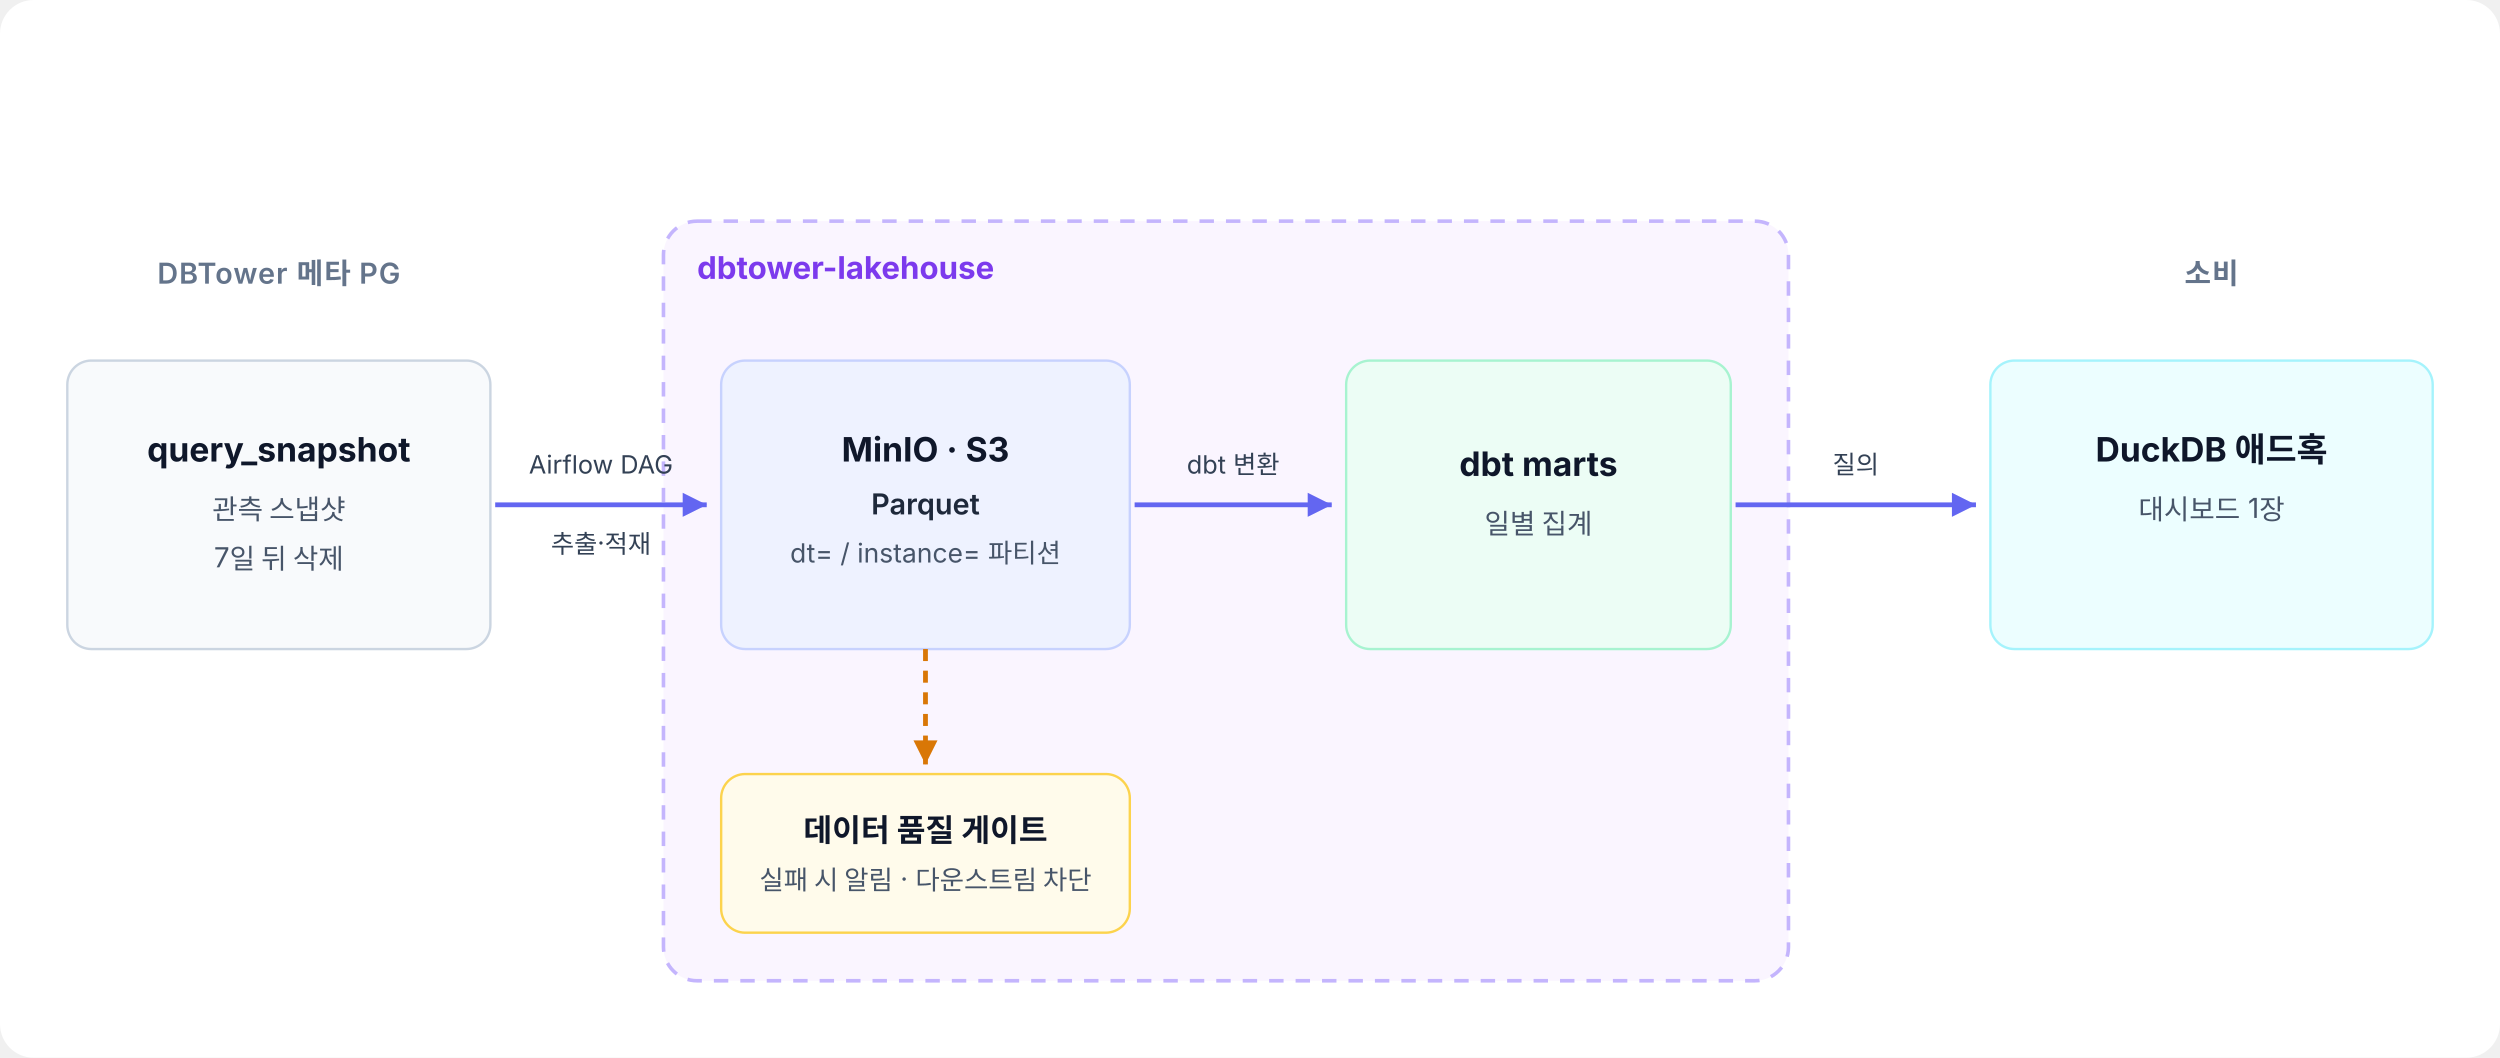
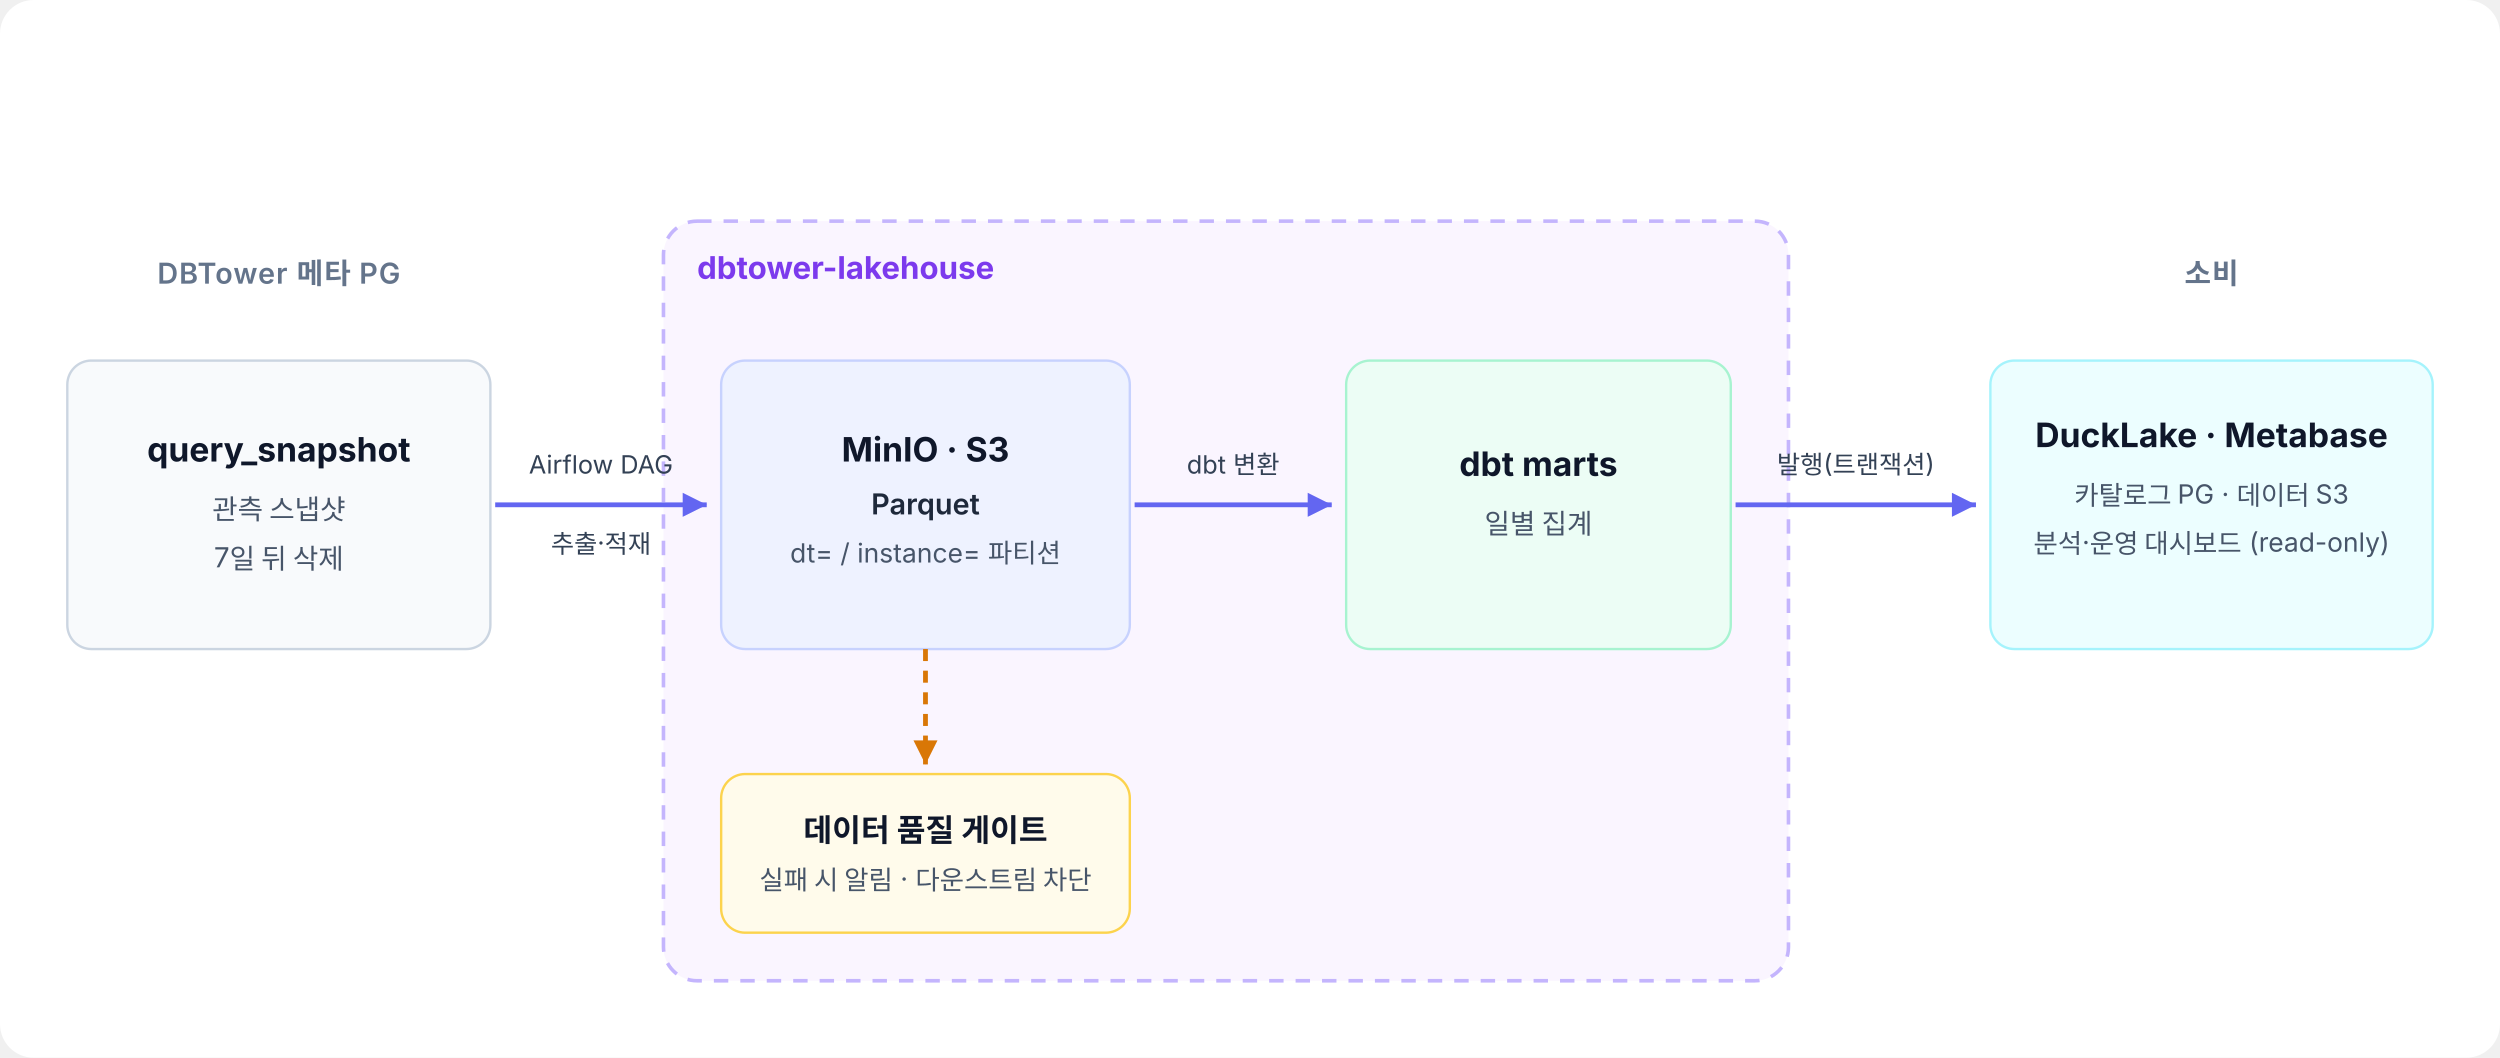
<svg xmlns="http://www.w3.org/2000/svg" viewBox="0 0 1040 440" font-family="-apple-system, BlinkMacSystemFont, 'Segoe UI', 'Apple SD Gothic Neo', 'Malgun Gothic', sans-serif">
  <style>
    .bg   { fill:#ffffff; }
    .card { fill:#f8fafc; stroke:#cbd5e1; }
    .lake { fill:#faf5ff; stroke:#c4b5fd; stroke-width:1.5; stroke-dasharray:6 5; }
    .minio{ fill:#eef2ff; stroke:#c7d2fe; }
    .marts{ fill:#ecfdf5; stroke:#a7f3d0; }
    .sink { fill:#ecfeff; stroke:#a5f3fc; }
    .gate { fill:#fffbeb; stroke:#fcd34d; }
    .title { fill:#0f172a; font-weight:700; }
    .mid   { fill:#1e293b; font-weight:600; }
    .sub   { fill:#475569; }
    .cap   { fill:#64748b; font-weight:600; letter-spacing:.4px; }
    .lakename { fill:#7c3aed; font-weight:700; }
    .label { fill:#334155; }
    .a-flow{ stroke:#6366f1; fill:none; stroke-width:2; }
    .h-flow{ fill:#6366f1; }
    .a-gate{ stroke:#d97706; fill:none; stroke-width:2; stroke-dasharray:5 4; }
    .h-gate{ fill:#d97706; }
    @media (prefers-color-scheme: dark) {
      .bg   { fill:#0b1220; }
      .card { fill:#111827; stroke:#334155; }
      .lake { fill:#1a132e; stroke:#6d28d9; }
      .minio{ fill:#1e1b4b; stroke:#3730a3; }
      .marts{ fill:#052e2b; stroke:#134e4a; }
      .sink { fill:#083344; stroke:#155e75; }
      .gate { fill:#3b2f0b; stroke:#a16207; }
      .title { fill:#e2e8f0; }
      .mid   { fill:#cbd5e1; }
      .sub   { fill:#94a3b8; }
      .cap   { fill:#94a3b8; }
      .lakename { fill:#c4b5fd; }
      .label { fill:#cbd5e1; }
      .a-flow{ stroke:#818cf8; }
      .h-flow{ fill:#818cf8; }
      .a-gate{ stroke:#fbbf24; }
      .h-gate{ fill:#fbbf24; }
    }
  </style>
  <rect class="bg" x="0" y="0" width="1040" height="440" rx="14" />
  <text class="cap" x="116" y="118" font-size="12" text-anchor="middle">DBTower 메타 PG</text>
  <text class="cap" x="920" y="118" font-size="12" text-anchor="middle">소비</text>
  <rect class="lake" x="276" y="92" width="468" height="316" rx="14" />
  <text class="lakename" x="290" y="116" font-size="13">dbtower-lakehouse</text>
  <rect class="card" x="28" y="150" width="176" height="120" rx="10" />
  <text class="title" x="116" y="192" font-size="14" text-anchor="middle">query_snapshot</text>
  <text class="sub" x="116" y="216" font-size="11.5" text-anchor="middle">관측 스냅샷</text>
  <text class="sub" x="116" y="236" font-size="11.5" text-anchor="middle">7일 뒤 삭제</text>
  <rect class="minio" x="300" y="150" width="170" height="120" rx="10" />
  <text class="title" x="385" y="192" font-size="14" text-anchor="middle">MinIO · S3</text>
  <text class="mid" x="385" y="214" font-size="12" text-anchor="middle">Parquet</text>
  <text class="sub" x="385" y="234" font-size="11" text-anchor="middle">dt= / instance= 파티션</text>
  <rect class="marts" x="560" y="150" width="160" height="120" rx="10" />
  <text class="title" x="640" y="198" font-size="14" text-anchor="middle">dbt marts</text>
  <text class="sub" x="640" y="222" font-size="11.5" text-anchor="middle">일별 집계</text>
  <rect class="sink" x="828" y="150" width="184" height="120" rx="10" />
-   <text class="title" x="920" y="192" font-size="14" text-anchor="middle">DuckDB 애드혹</text>
-   <text class="sub" x="920" y="216" font-size="11.5" text-anchor="middle">대시보드 1장</text>
+   <text class="title" x="920" y="186" font-size="14" text-anchor="middle">DuckLake · Metabase</text>
+   <text class="sub" x="920" y="210" font-size="11" text-anchor="middle">카탈로그 PG · 데이터 S3</text>
+   <text class="sub" x="920" y="230" font-size="11" text-anchor="middle">분석·운영 대시보드 (read-only)</text>
  <rect class="gate" x="300" y="322" width="170" height="66" rx="10" />
  <text class="title" x="385" y="350" font-size="13" text-anchor="middle">데이터 품질 게이트</text>
  <text class="sub" x="385" y="370" font-size="11" text-anchor="middle">실패 시 알림 · 다운스트림 차단</text>
  <path class="a-flow" d="M206 210 L294 210" />
  <polygon class="h-flow" points="294,210 284,205 284,215" />
  <text class="label" x="250" y="197" font-size="10.5" text-anchor="middle">Airflow DAG</text>
  <text class="label" x="250" y="230" font-size="10.5" text-anchor="middle">추출·적재</text>
  <path class="a-flow" d="M472 210 L554 210" />
  <polygon class="h-flow" points="554,210 544,205 544,215" />
  <text class="label" x="513" y="197" font-size="10.5" text-anchor="middle">dbt 변환</text>
  <path class="a-flow" d="M722 210 L822 210" />
  <polygon class="h-flow" points="822,210 812,205 812,215" />
-   <text class="label" x="772" y="197" font-size="10.5" text-anchor="middle">질의</text>
+   <text class="label" x="772" y="197" font-size="10.5" text-anchor="middle">발행(트랜잭션)</text>
  <path class="a-gate" d="M385 270 L385 318" />
  <polygon class="h-gate" points="385,318 380,308 390,308" />
</svg>
